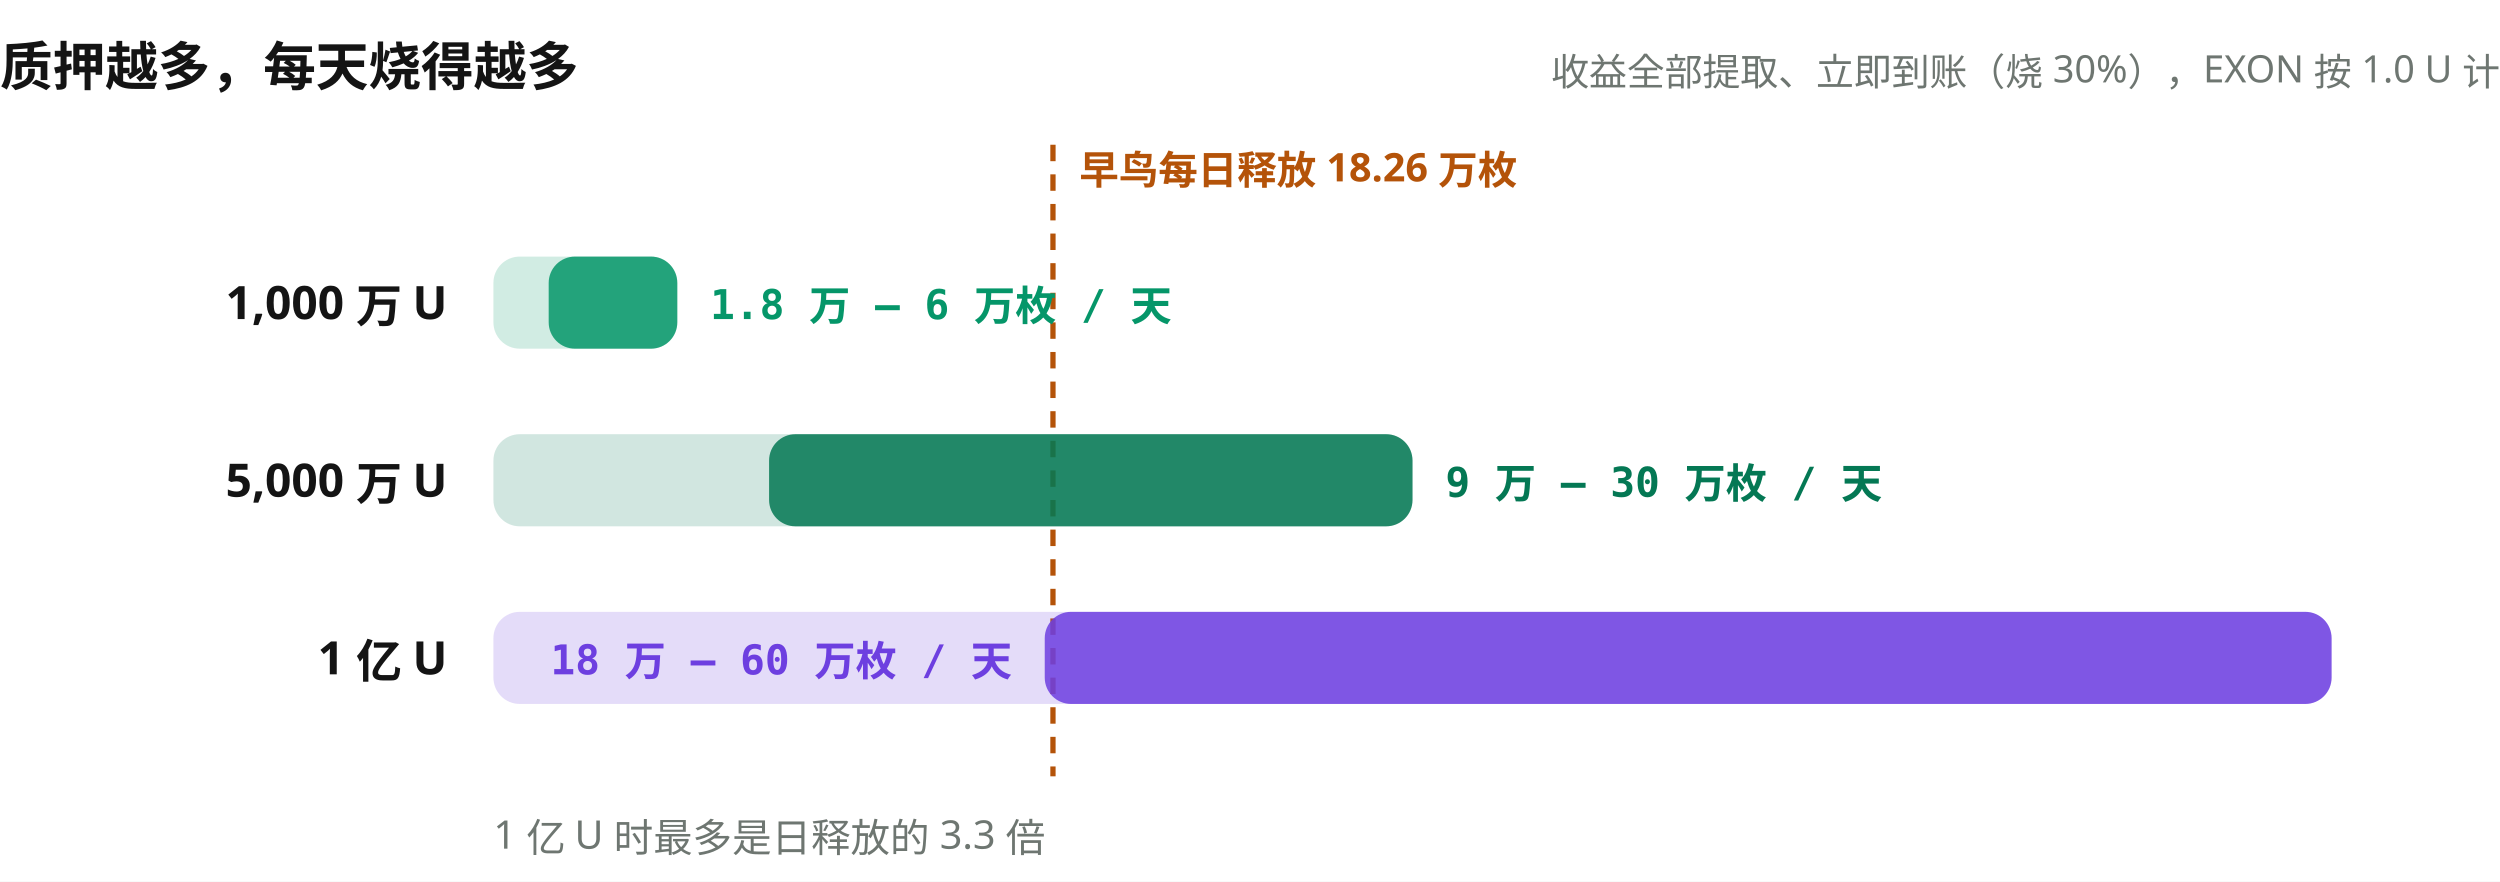
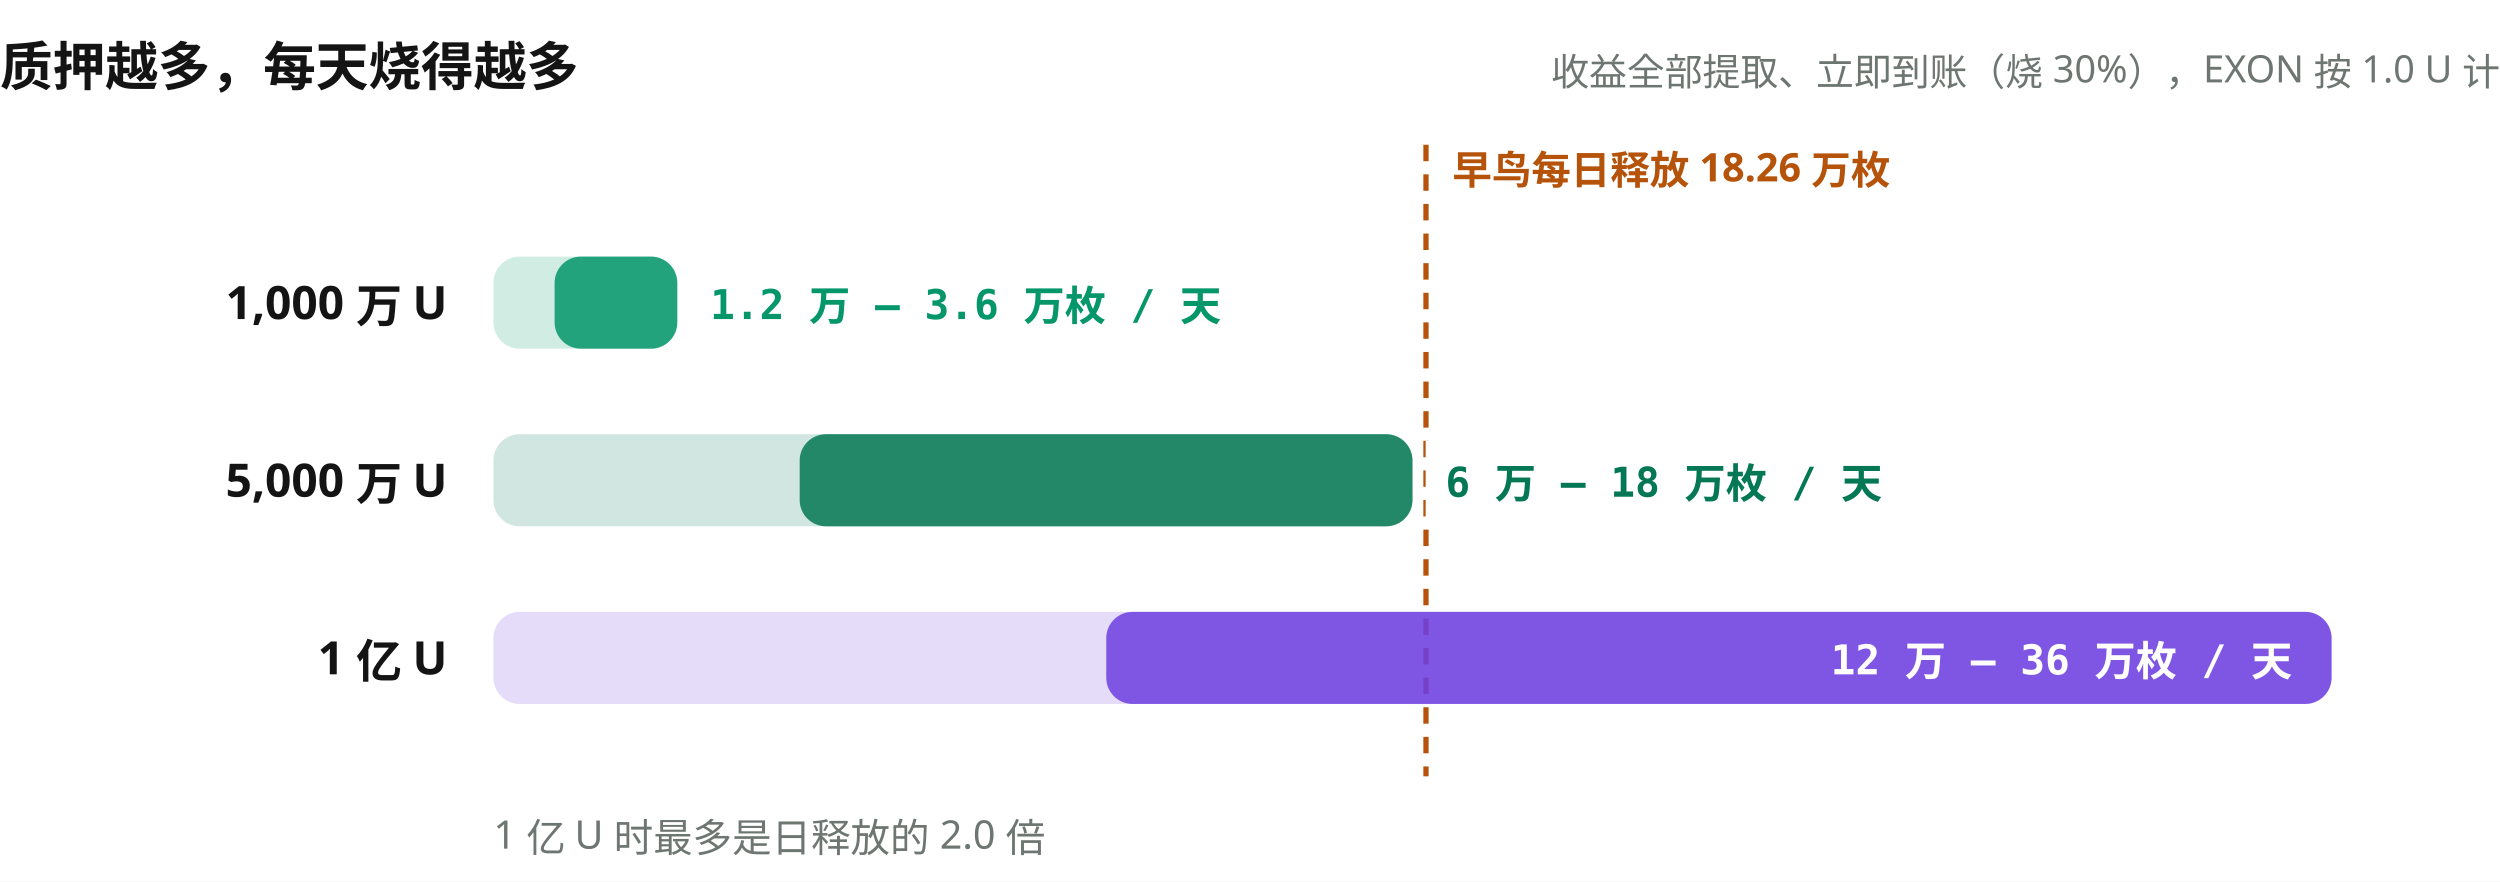
<svg xmlns="http://www.w3.org/2000/svg" viewBox="0 0 760 268" width="760" height="268" style="display:block;background:#FFFFFF">
  <rect width="760" height="268" fill="#FFFFFF" />
  <text x="0" y="26" font-size="16" fill="#141414" font-family="'PingFang SC','Hiragino Sans GB','Noto Sans SC',sans-serif" text-anchor="start" font-weight="700" letter-spacing="0">质押越多，每天烧得越多</text>
  <text x="760" y="26" font-size="11.5" fill="#6E7671" font-family="'PingFang SC','Hiragino Sans GB','Noto Sans SC',sans-serif" text-anchor="end" font-weight="400" letter-spacing="0">收益全部提取、立即到账（烧 30%），EXON 按 1.0 U 计</text>
-   <line x1="320.1" y1="44" x2="320.1" y2="236" stroke="#B45309" stroke-width="1.6" stroke-dasharray="5 4" />
-   <text x="328.114" y="56" font-size="12" fill="#B45309" font-family="'PingFang SC','Hiragino Sans GB','Noto Sans SC',sans-serif" text-anchor="start" font-weight="700" letter-spacing="0">早鸟每日释放 18.26 万枚</text>
+   <line x1="433.5" y1="44" x2="433.5" y2="236" stroke="#B45309" stroke-width="1.6" stroke-dasharray="5 4" />
+   <text x="441.523" y="56" font-size="12" fill="#B45309" font-family="'PingFang SC','Hiragino Sans GB','Noto Sans SC',sans-serif" text-anchor="start" font-weight="700" letter-spacing="0">早鸟每日释放 18.26 万枚</text>
  <text x="136" y="97" font-size="14" fill="#141414" font-family="'PingFang SC','Hiragino Sans GB','Noto Sans SC',sans-serif" text-anchor="end" font-weight="700" letter-spacing="0">1,000 万 U</text>
  <rect x="150.0" y="78" width="55.9" height="28" rx="8" fill="#059669" fill-opacity=".18" />
-   <rect x="166.8" y="78" width="39.1" height="28" rx="8" fill="#059669" fill-opacity=".85" />
-   <text x="215.882" y="97" font-size="12.5" fill="#059669" font-family="'JetBrains Mono','SF Mono',Menlo,monospace" text-anchor="start" font-weight="700" letter-spacing="0">1.8 万 – 6 万枚 / 天</text>
+   <rect x="168.6" y="78" width="37.3" height="28" rx="8" fill="#059669" fill-opacity=".85" />
+   <rect x="209.9" y="80" width="173.3" height="24" fill="#FFFFFF" />
+   <text x="215.882" y="97" font-size="12.5" fill="#059669" font-family="'JetBrains Mono','SF Mono',Menlo,monospace" text-anchor="start" font-weight="700" letter-spacing="0">1.2 万 – 3.6 万枚 / 天</text>
  <text x="136" y="151" font-size="14" fill="#141414" font-family="'PingFang SC','Hiragino Sans GB','Noto Sans SC',sans-serif" text-anchor="end" font-weight="700" letter-spacing="0">5,000 万 U</text>
  <rect x="150.0" y="132" width="279.4" height="28" rx="8" fill="#047854" fill-opacity=".18" />
-   <rect x="233.8" y="132" width="195.6" height="28" rx="8" fill="#047854" fill-opacity=".85" />
-   <text x="439.412" y="151" font-size="12.5" fill="#047854" font-family="'JetBrains Mono','SF Mono',Menlo,monospace" text-anchor="start" font-weight="700" letter-spacing="0">9 万 – 30 万枚 / 天</text>
+   <rect x="243.1" y="132" width="186.3" height="28" rx="8" fill="#047854" fill-opacity=".85" />
+   <rect x="433.4" y="134" width="150.5" height="24" fill="#FFFFFF" />
+   <text x="439.412" y="151" font-size="12.5" fill="#047854" font-family="'JetBrains Mono','SF Mono',Menlo,monospace" text-anchor="start" font-weight="700" letter-spacing="0">6 万 – 18 万枚 / 天</text>
  <text x="136" y="205" font-size="14" fill="#141414" font-family="'PingFang SC','Hiragino Sans GB','Noto Sans SC',sans-serif" text-anchor="end" font-weight="700" letter-spacing="0">1 亿 U</text>
  <rect x="150.0" y="186" width="558.8" height="28" rx="8" fill="#6D3FE0" fill-opacity=".18" />
-   <rect x="317.6" y="186" width="391.2" height="28" rx="8" fill="#6D3FE0" fill-opacity=".85" />
-   <text x="307.647" y="205" font-size="12.5" fill="#6D3FE0" font-family="'JetBrains Mono','SF Mono',Menlo,monospace" text-anchor="end" font-weight="700" letter-spacing="0">18 万 – 60 万枚 / 天</text>
-   <text x="150" y="258" font-size="12" fill="#6E7671" font-family="'PingFang SC','Hiragino Sans GB','Noto Sans SC',sans-serif" text-anchor="start" font-weight="400" letter-spacing="0">1 亿 U 时最多是日释放的 3.3 倍</text>
+   <rect x="336.3" y="186" width="372.5" height="28" rx="8" fill="#6D3FE0" fill-opacity=".85" />
+   <text x="696.824" y="205" font-size="12.5" fill="#FFFFFF" font-family="'JetBrains Mono','SF Mono',Menlo,monospace" text-anchor="end" font-weight="700" letter-spacing="0">12 万 – 36 万枚 / 天</text>
+   <text x="150" y="258" font-size="12" fill="#6E7671" font-family="'PingFang SC','Hiragino Sans GB','Noto Sans SC',sans-serif" text-anchor="start" font-weight="400" letter-spacing="0">1 亿 U 时最多是日释放的 2.0 倍</text>
</svg>
